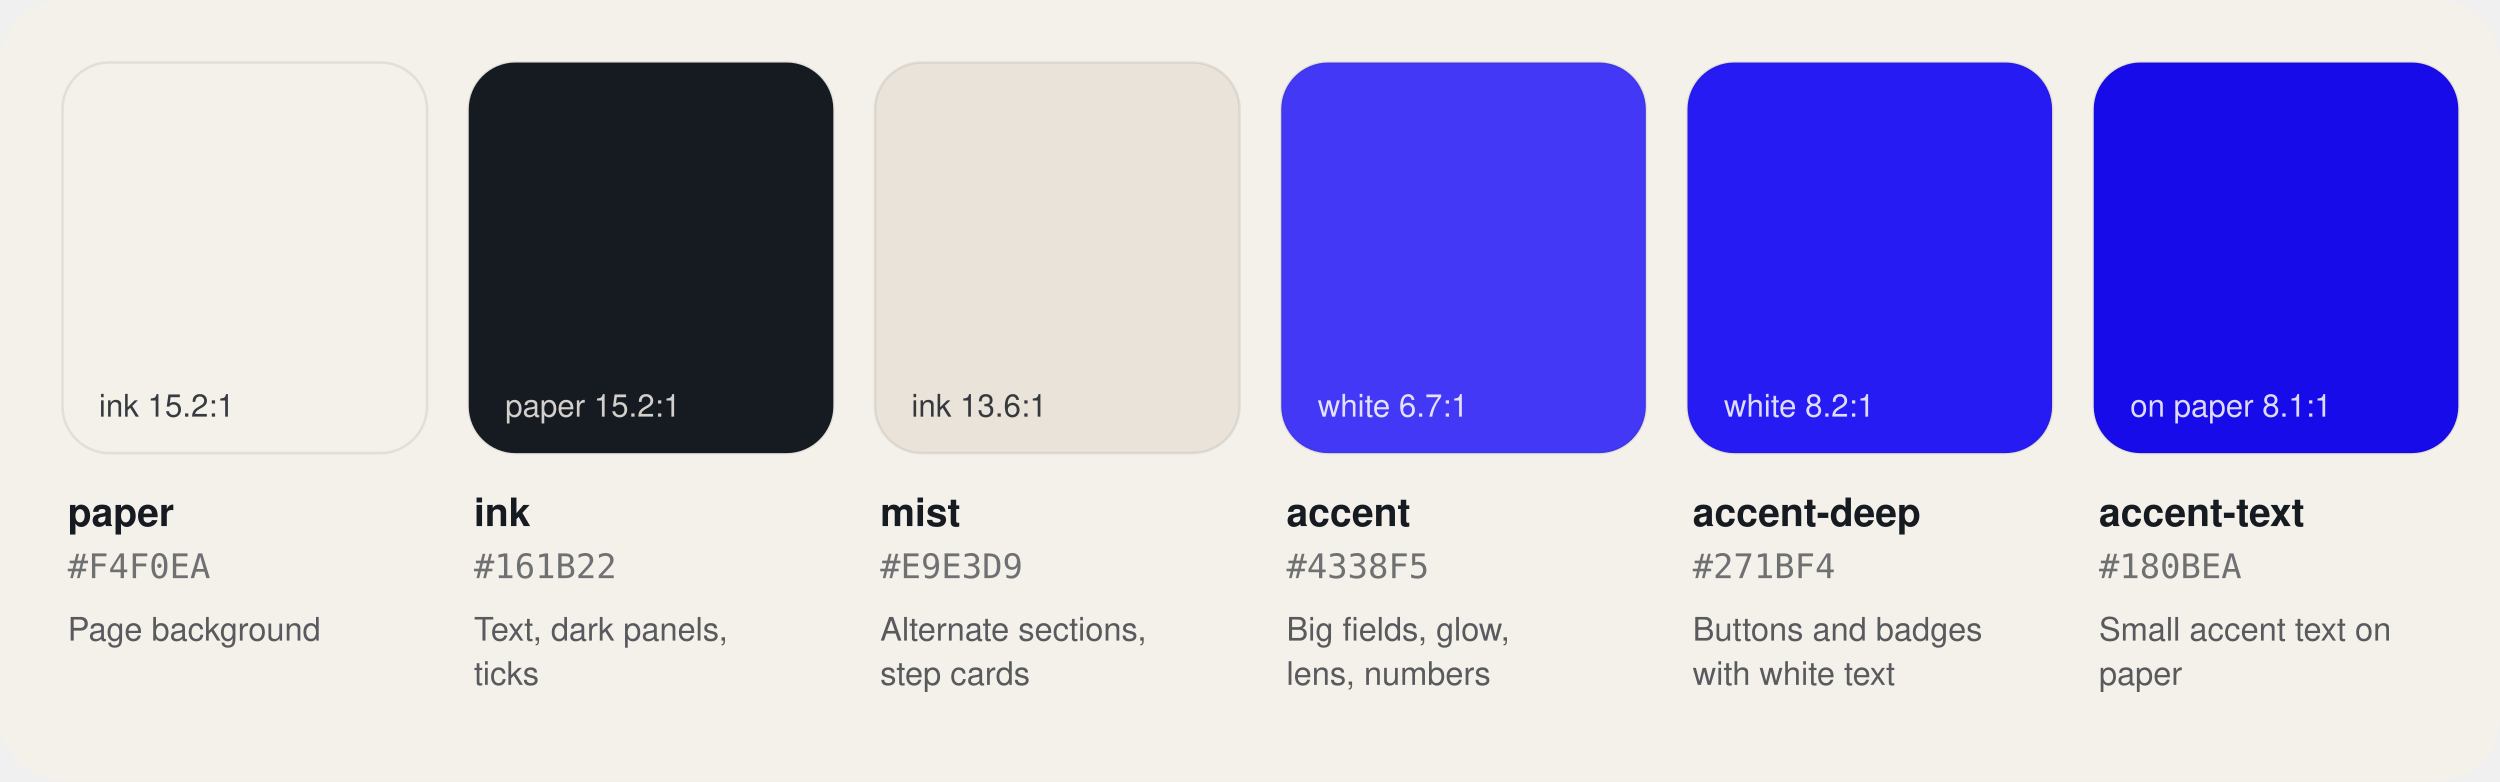
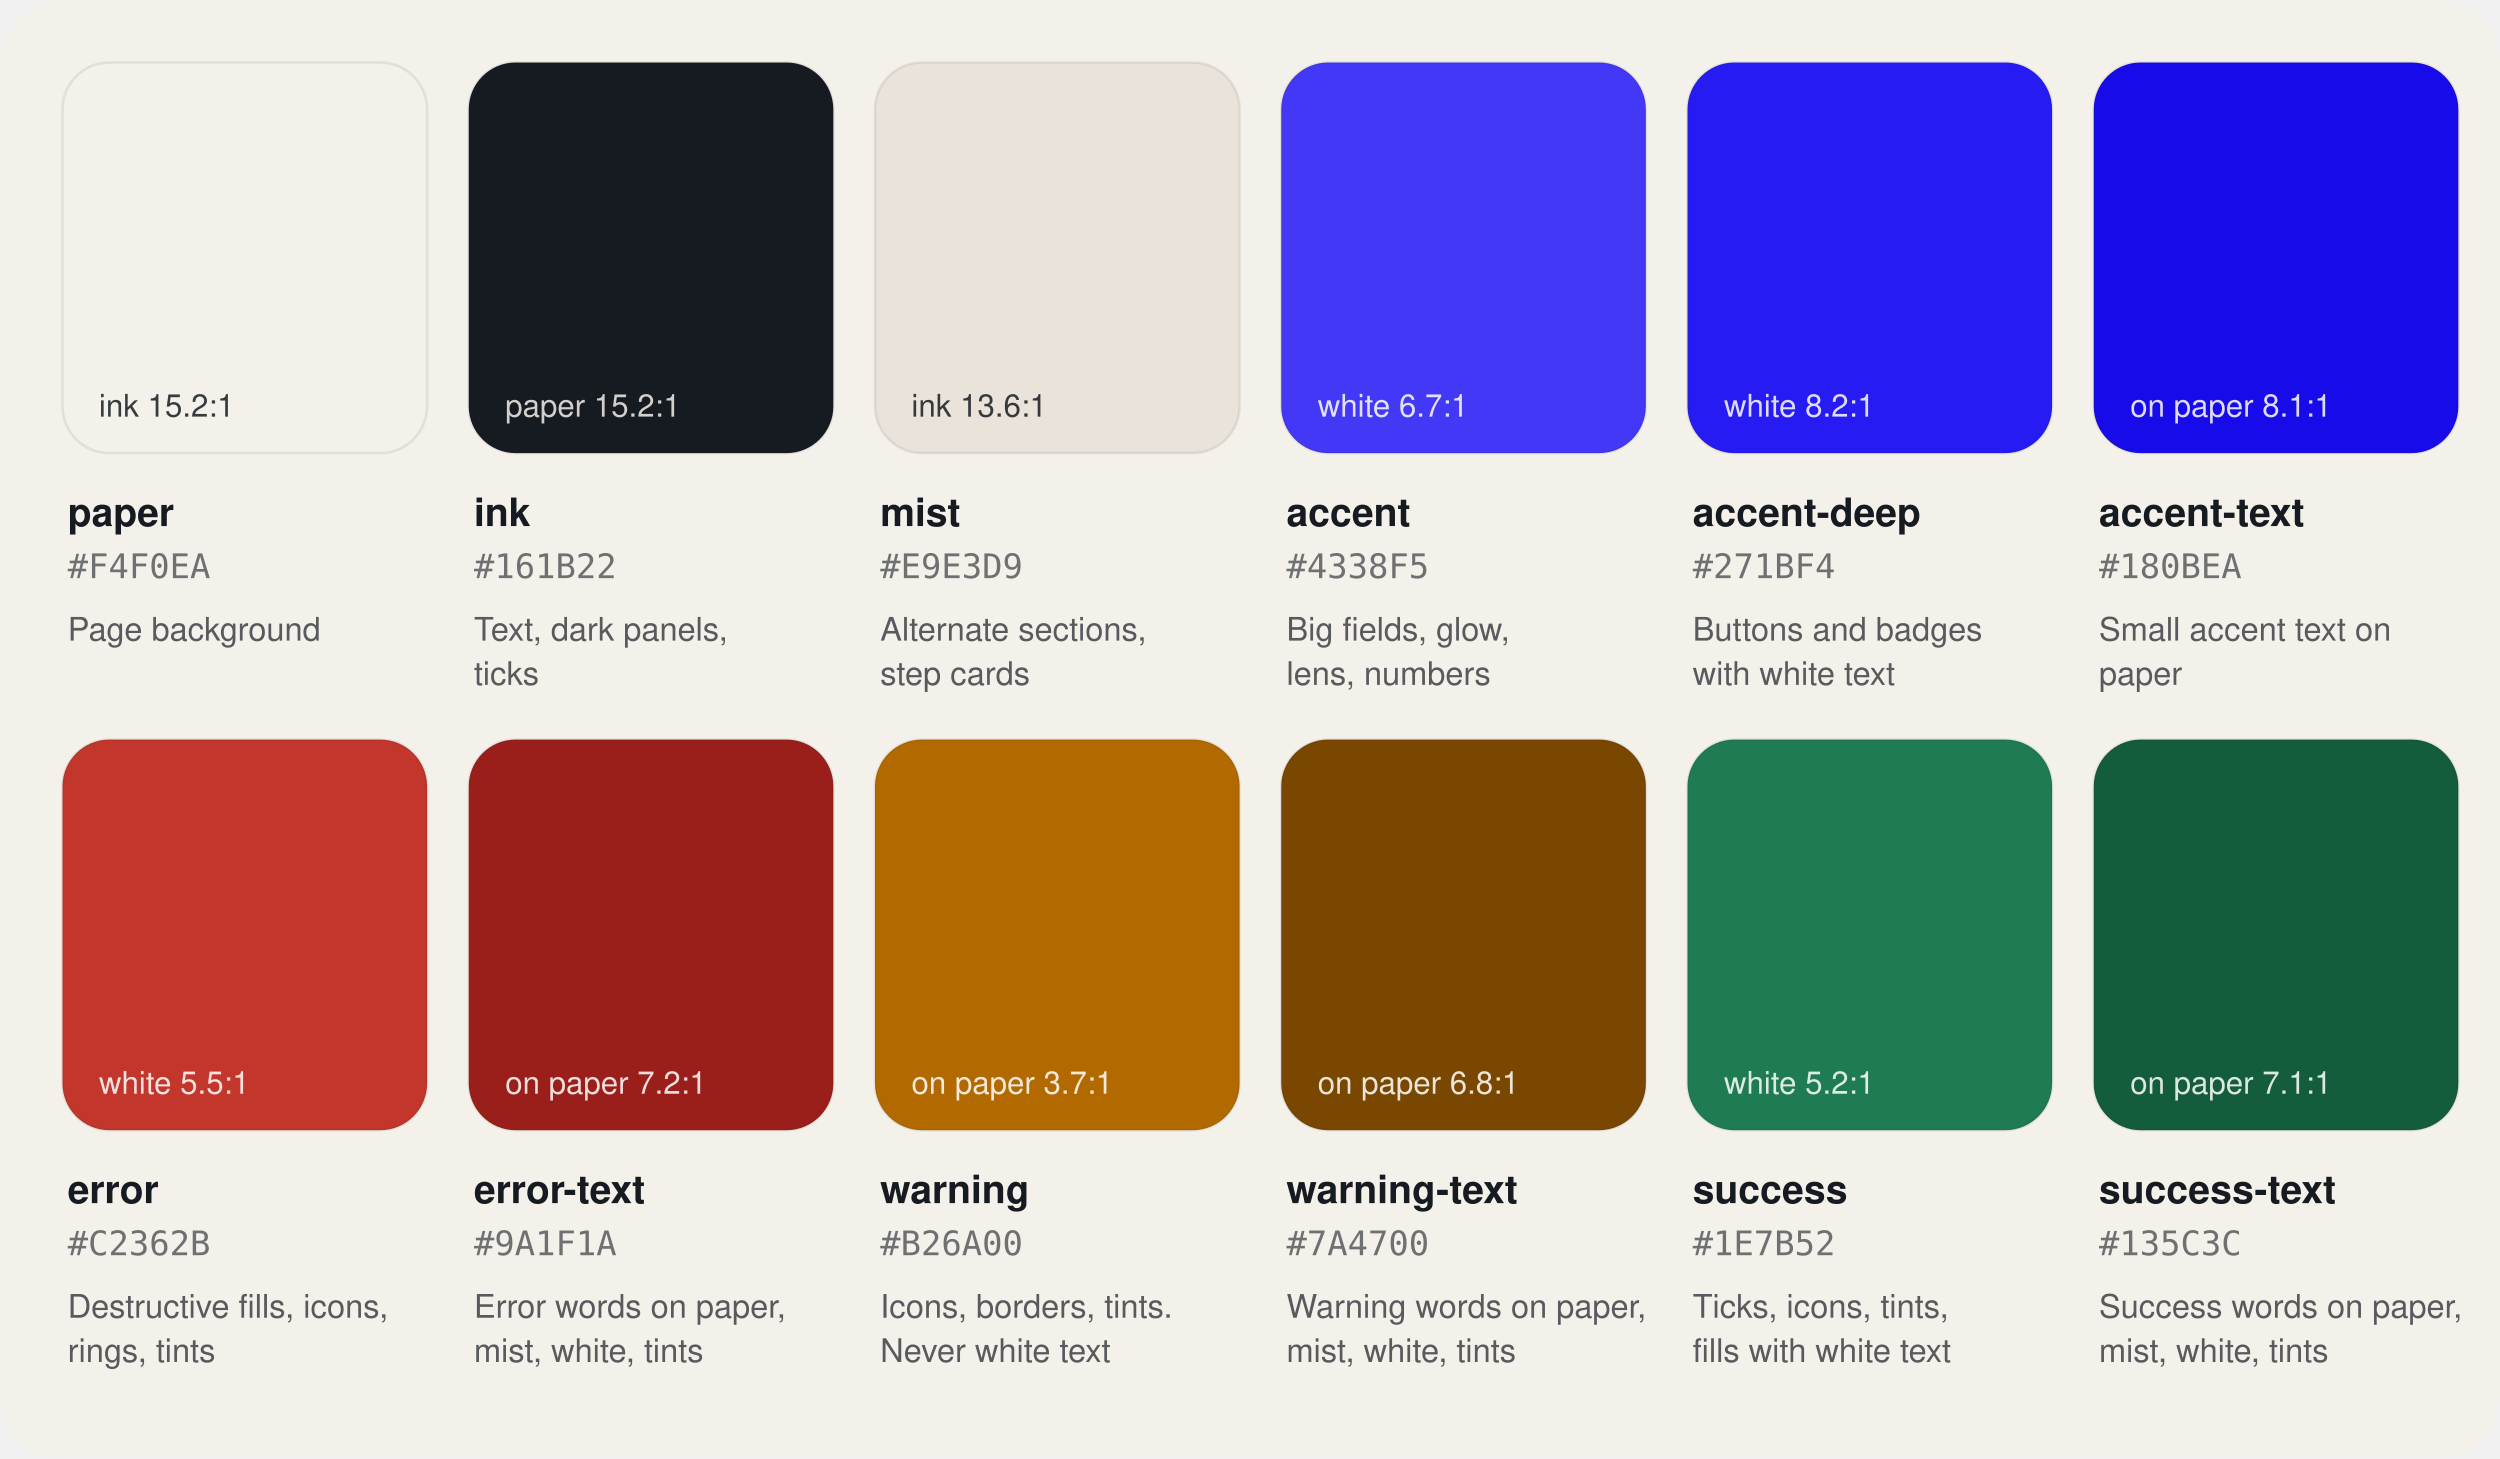
- <svg xmlns="http://www.w3.org/2000/svg" width="960" height="300" viewBox="0 0 960 300" font-family="-apple-system, Segoe UI, Helvetica, Arial, sans-serif">
-   <rect width="960" height="300" rx="24" fill="#F4F0EA" />
+ <svg xmlns="http://www.w3.org/2000/svg" width="960" height="560" viewBox="0 0 960 560" font-family="-apple-system, Segoe UI, Helvetica, Arial, sans-serif">
+   <rect width="960" height="560" rx="24" fill="#F4F0EA" />
  <rect x="24" y="24" width="140" height="150" rx="18" fill="#F4F0EA" stroke="#161B22" stroke-opacity="0.08" />
  <text x="38" y="160" font-size="12" fill="#161B22" fill-opacity="0.85">ink 15.2:1</text>
  <text x="26" y="202" font-size="15" font-weight="600" fill="#161B22">paper</text>
  <text x="26" y="222" font-size="13" fill="#161B22" fill-opacity="0.6" font-family="ui-monospace, Menlo, monospace">#F4F0EA</text>
  <text x="26" y="246" font-size="12.5" fill="#161B22" fill-opacity="0.7">Page background</text>
  <rect x="180" y="24" width="140" height="150" rx="18" fill="#161B22" stroke="#161B22" stroke-opacity="0.08" />
  <text x="194" y="160" font-size="12" fill="#F4F0EA" fill-opacity="0.85">paper 15.2:1</text>
  <text x="182" y="202" font-size="15" font-weight="600" fill="#161B22">ink</text>
  <text x="182" y="222" font-size="13" fill="#161B22" fill-opacity="0.6" font-family="ui-monospace, Menlo, monospace">#161B22</text>
  <text x="182" y="246" font-size="12.5" fill="#161B22" fill-opacity="0.7">Text, dark panels,</text>
  <text x="182" y="263" font-size="12.5" fill="#161B22" fill-opacity="0.7">ticks</text>
  <rect x="336" y="24" width="140" height="150" rx="18" fill="#E9E3D9" stroke="#161B22" stroke-opacity="0.08" />
  <text x="350" y="160" font-size="12" fill="#161B22" fill-opacity="0.85">ink 13.6:1</text>
  <text x="338" y="202" font-size="15" font-weight="600" fill="#161B22">mist</text>
  <text x="338" y="222" font-size="13" fill="#161B22" fill-opacity="0.6" font-family="ui-monospace, Menlo, monospace">#E9E3D9</text>
  <text x="338" y="246" font-size="12.5" fill="#161B22" fill-opacity="0.7">Alternate sections,</text>
  <text x="338" y="263" font-size="12.5" fill="#161B22" fill-opacity="0.7">step cards</text>
  <rect x="492" y="24" width="140" height="150" rx="18" fill="#4338F5" stroke="#161B22" stroke-opacity="0.08" />
  <text x="506" y="160" font-size="12" fill="#FFFFFF" fill-opacity="0.85">white 6.7:1</text>
  <text x="494" y="202" font-size="15" font-weight="600" fill="#161B22">accent</text>
  <text x="494" y="222" font-size="13" fill="#161B22" fill-opacity="0.6" font-family="ui-monospace, Menlo, monospace">#4338F5</text>
  <text x="494" y="246" font-size="12.5" fill="#161B22" fill-opacity="0.7">Big fields, glow,</text>
  <text x="494" y="263" font-size="12.5" fill="#161B22" fill-opacity="0.7">lens, numbers</text>
  <rect x="648" y="24" width="140" height="150" rx="18" fill="#271BF4" stroke="#161B22" stroke-opacity="0.08" />
  <text x="662" y="160" font-size="12" fill="#FFFFFF" fill-opacity="0.85">white 8.2:1</text>
  <text x="650" y="202" font-size="15" font-weight="600" fill="#161B22">accent-deep</text>
  <text x="650" y="222" font-size="13" fill="#161B22" fill-opacity="0.6" font-family="ui-monospace, Menlo, monospace">#271BF4</text>
  <text x="650" y="246" font-size="12.5" fill="#161B22" fill-opacity="0.7">Buttons and badges</text>
  <text x="650" y="263" font-size="12.5" fill="#161B22" fill-opacity="0.7">with white text</text>
  <rect x="804" y="24" width="140" height="150" rx="18" fill="#180BEA" stroke="#161B22" stroke-opacity="0.08" />
  <text x="818" y="160" font-size="12" fill="#FFFFFF" fill-opacity="0.85">on paper 8.1:1</text>
  <text x="806" y="202" font-size="15" font-weight="600" fill="#161B22">accent-text</text>
  <text x="806" y="222" font-size="13" fill="#161B22" fill-opacity="0.6" font-family="ui-monospace, Menlo, monospace">#180BEA</text>
  <text x="806" y="246" font-size="12.5" fill="#161B22" fill-opacity="0.7">Small accent text on</text>
  <text x="806" y="263" font-size="12.5" fill="#161B22" fill-opacity="0.7">paper</text>
+   <rect x="24" y="284" width="140" height="150" rx="18" fill="#C2362B" stroke="#161B22" stroke-opacity="0.08" />
+   <text x="38" y="420" font-size="12" fill="#FFFFFF" fill-opacity="0.85">white 5.5:1</text>
+   <text x="26" y="462" font-size="15" font-weight="600" fill="#161B22">error</text>
+   <text x="26" y="482" font-size="13" fill="#161B22" fill-opacity="0.6" font-family="ui-monospace, Menlo, monospace">#C2362B</text>
+   <text x="26" y="506" font-size="12.5" fill="#161B22" fill-opacity="0.7">Destructive fills, icons,</text>
+   <text x="26" y="523" font-size="12.5" fill="#161B22" fill-opacity="0.7">rings, tints</text>
+   <rect x="180" y="284" width="140" height="150" rx="18" fill="#9A1F1A" stroke="#161B22" stroke-opacity="0.08" />
+   <text x="194" y="420" font-size="12" fill="#FFFFFF" fill-opacity="0.85">on paper 7.2:1</text>
+   <text x="182" y="462" font-size="15" font-weight="600" fill="#161B22">error-text</text>
+   <text x="182" y="482" font-size="13" fill="#161B22" fill-opacity="0.6" font-family="ui-monospace, Menlo, monospace">#9A1F1A</text>
+   <text x="182" y="506" font-size="12.5" fill="#161B22" fill-opacity="0.7">Error words on paper,</text>
+   <text x="182" y="523" font-size="12.5" fill="#161B22" fill-opacity="0.7">mist, white, tints</text>
+   <rect x="336" y="284" width="140" height="150" rx="18" fill="#B26A00" stroke="#161B22" stroke-opacity="0.08" />
+   <text x="350" y="420" font-size="12" fill="#FFFFFF" fill-opacity="0.85">on paper 3.7:1</text>
+   <text x="338" y="462" font-size="15" font-weight="600" fill="#161B22">warning</text>
+   <text x="338" y="482" font-size="13" fill="#161B22" fill-opacity="0.6" font-family="ui-monospace, Menlo, monospace">#B26A00</text>
+   <text x="338" y="506" font-size="12.5" fill="#161B22" fill-opacity="0.7">Icons, borders, tints.</text>
+   <text x="338" y="523" font-size="12.5" fill="#161B22" fill-opacity="0.7">Never white text</text>
+   <rect x="492" y="284" width="140" height="150" rx="18" fill="#7A4700" stroke="#161B22" stroke-opacity="0.08" />
+   <text x="506" y="420" font-size="12" fill="#FFFFFF" fill-opacity="0.85">on paper 6.8:1</text>
+   <text x="494" y="462" font-size="15" font-weight="600" fill="#161B22">warning-text</text>
+   <text x="494" y="482" font-size="13" fill="#161B22" fill-opacity="0.6" font-family="ui-monospace, Menlo, monospace">#7A4700</text>
+   <text x="494" y="506" font-size="12.5" fill="#161B22" fill-opacity="0.7">Warning words on paper,</text>
+   <text x="494" y="523" font-size="12.5" fill="#161B22" fill-opacity="0.7">mist, white, tints</text>
+   <rect x="648" y="284" width="140" height="150" rx="18" fill="#1E7B52" stroke="#161B22" stroke-opacity="0.08" />
+   <text x="662" y="420" font-size="12" fill="#FFFFFF" fill-opacity="0.85">white 5.2:1</text>
+   <text x="650" y="462" font-size="15" font-weight="600" fill="#161B22">success</text>
+   <text x="650" y="482" font-size="13" fill="#161B22" fill-opacity="0.6" font-family="ui-monospace, Menlo, monospace">#1E7B52</text>
+   <text x="650" y="506" font-size="12.5" fill="#161B22" fill-opacity="0.7">Ticks, icons, tints,</text>
+   <text x="650" y="523" font-size="12.5" fill="#161B22" fill-opacity="0.7">fills with white text</text>
+   <rect x="804" y="284" width="140" height="150" rx="18" fill="#135C3C" stroke="#161B22" stroke-opacity="0.08" />
+   <text x="818" y="420" font-size="12" fill="#FFFFFF" fill-opacity="0.85">on paper 7.1:1</text>
+   <text x="806" y="462" font-size="15" font-weight="600" fill="#161B22">success-text</text>
+   <text x="806" y="482" font-size="13" fill="#161B22" fill-opacity="0.6" font-family="ui-monospace, Menlo, monospace">#135C3C</text>
+   <text x="806" y="506" font-size="12.5" fill="#161B22" fill-opacity="0.7">Success words on paper,</text>
+   <text x="806" y="523" font-size="12.5" fill="#161B22" fill-opacity="0.7">mist, white, tints</text>
</svg>
